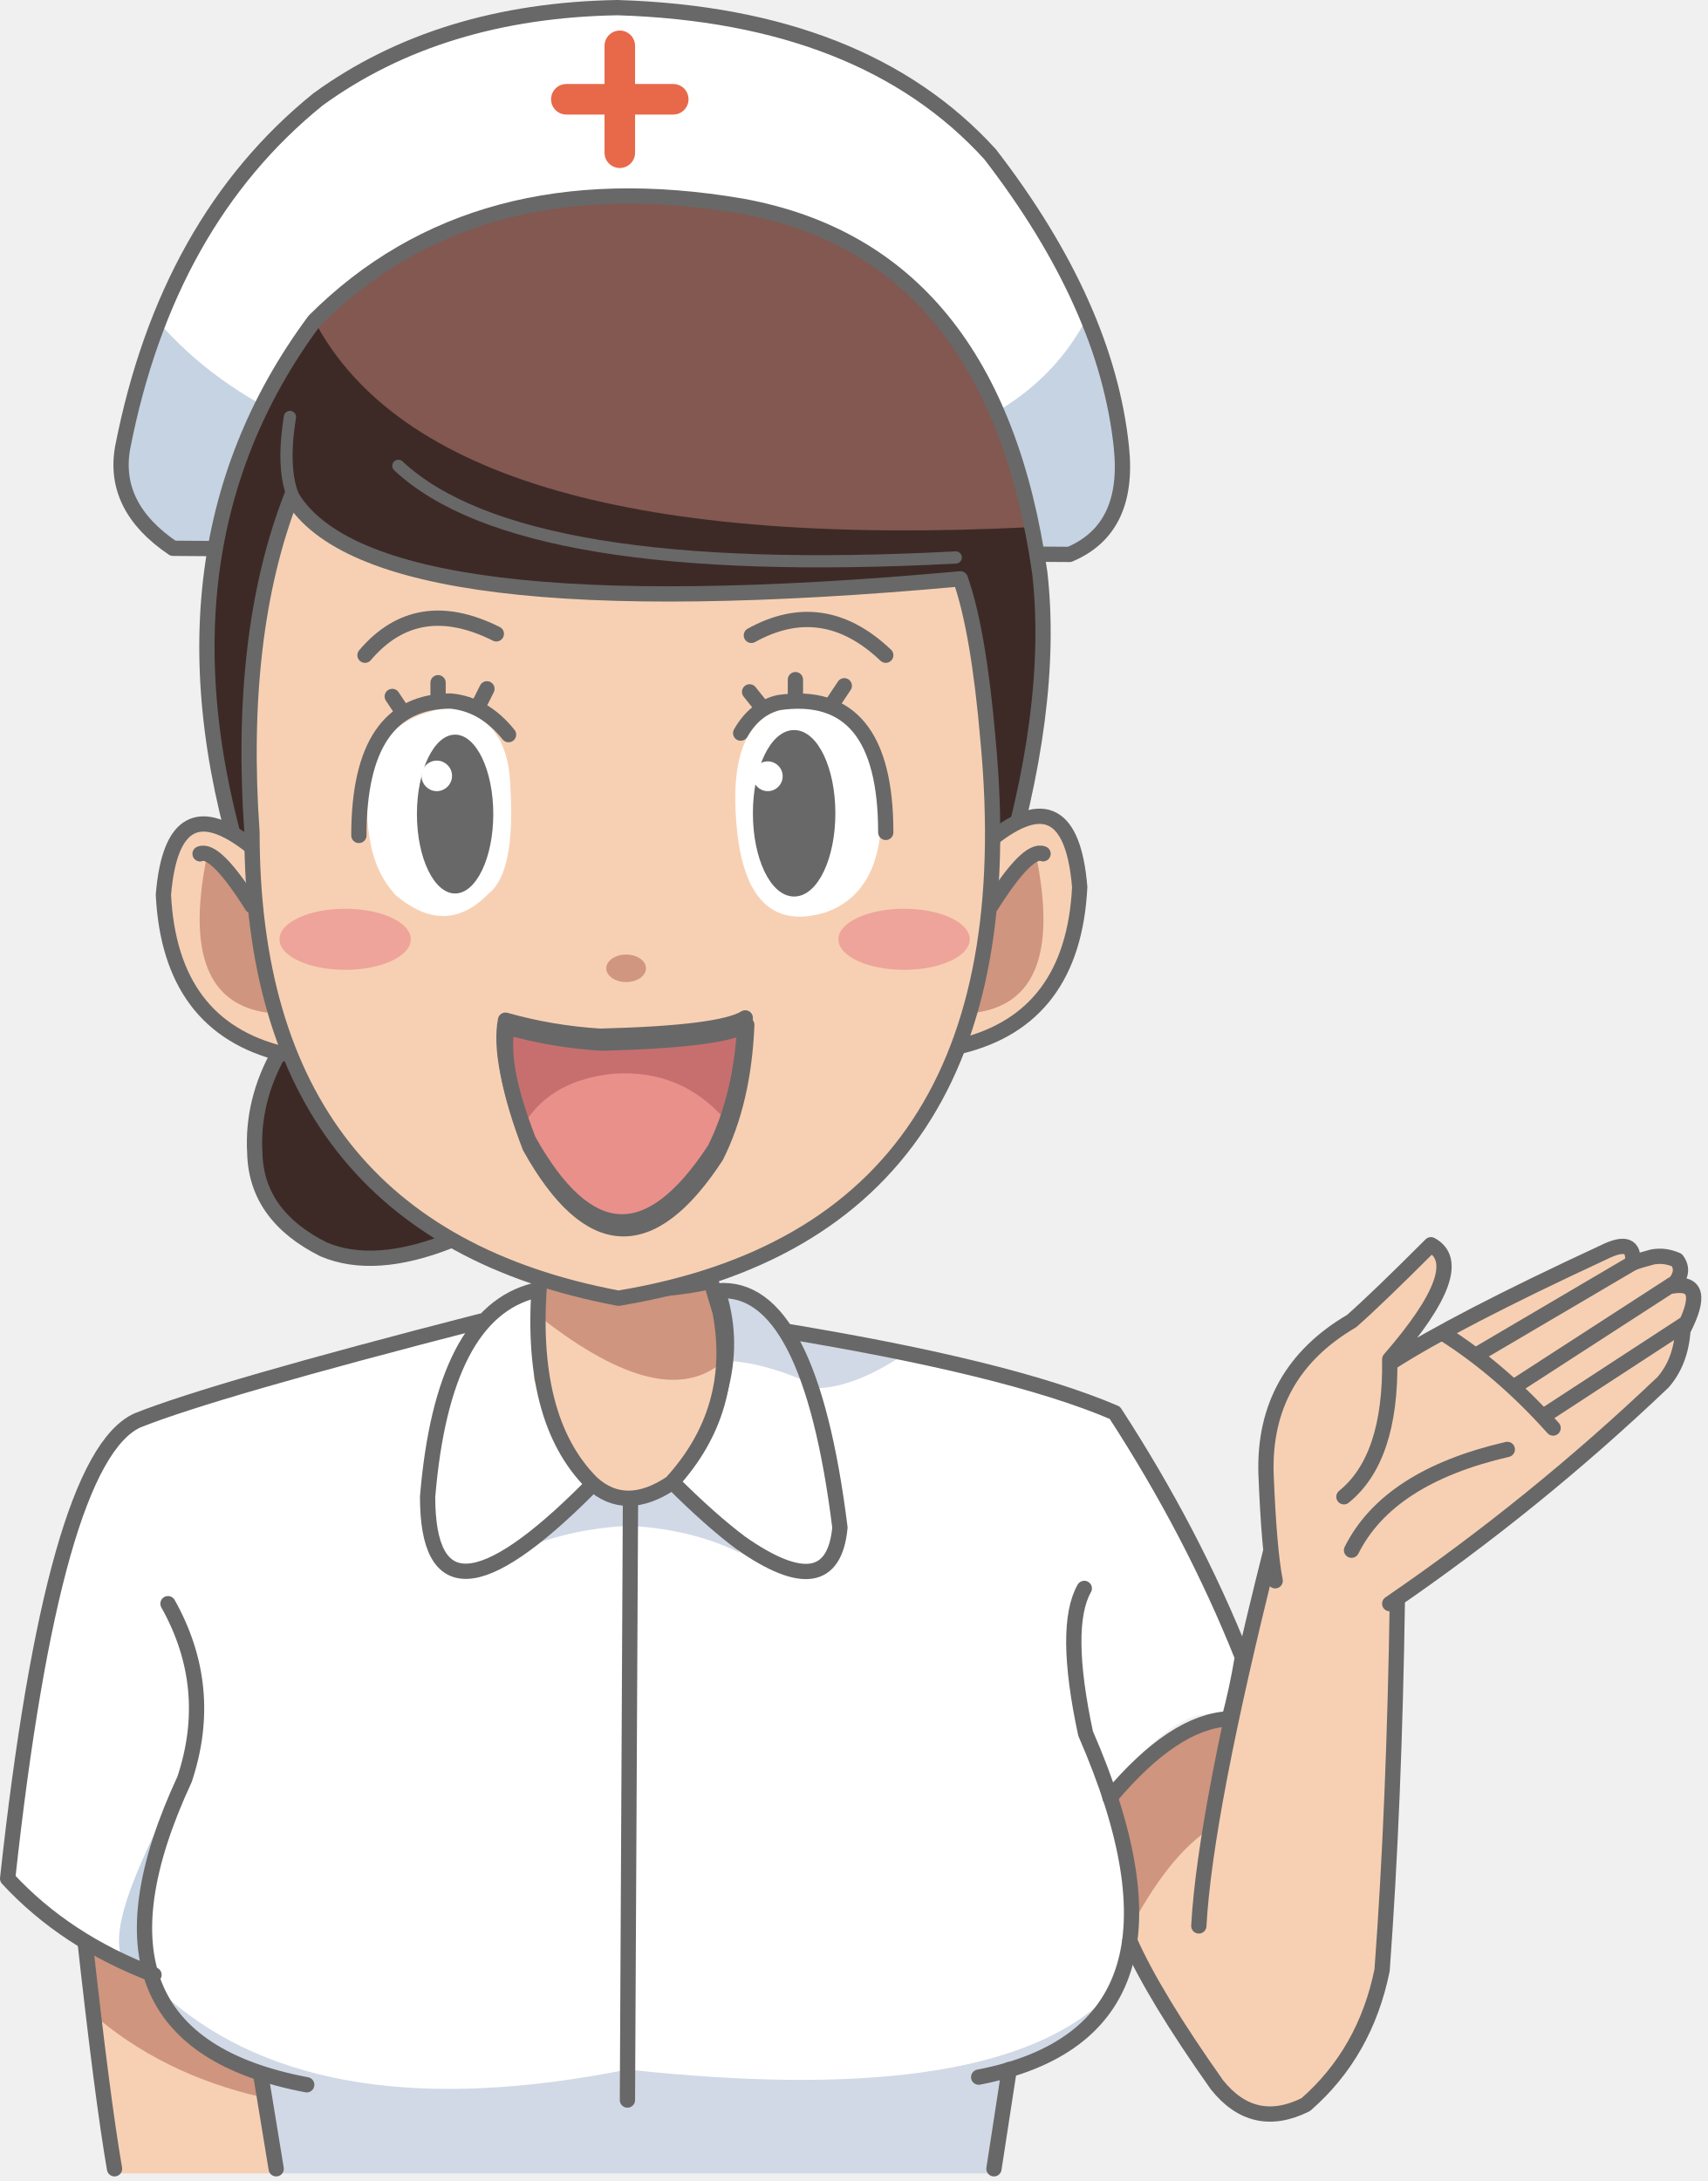
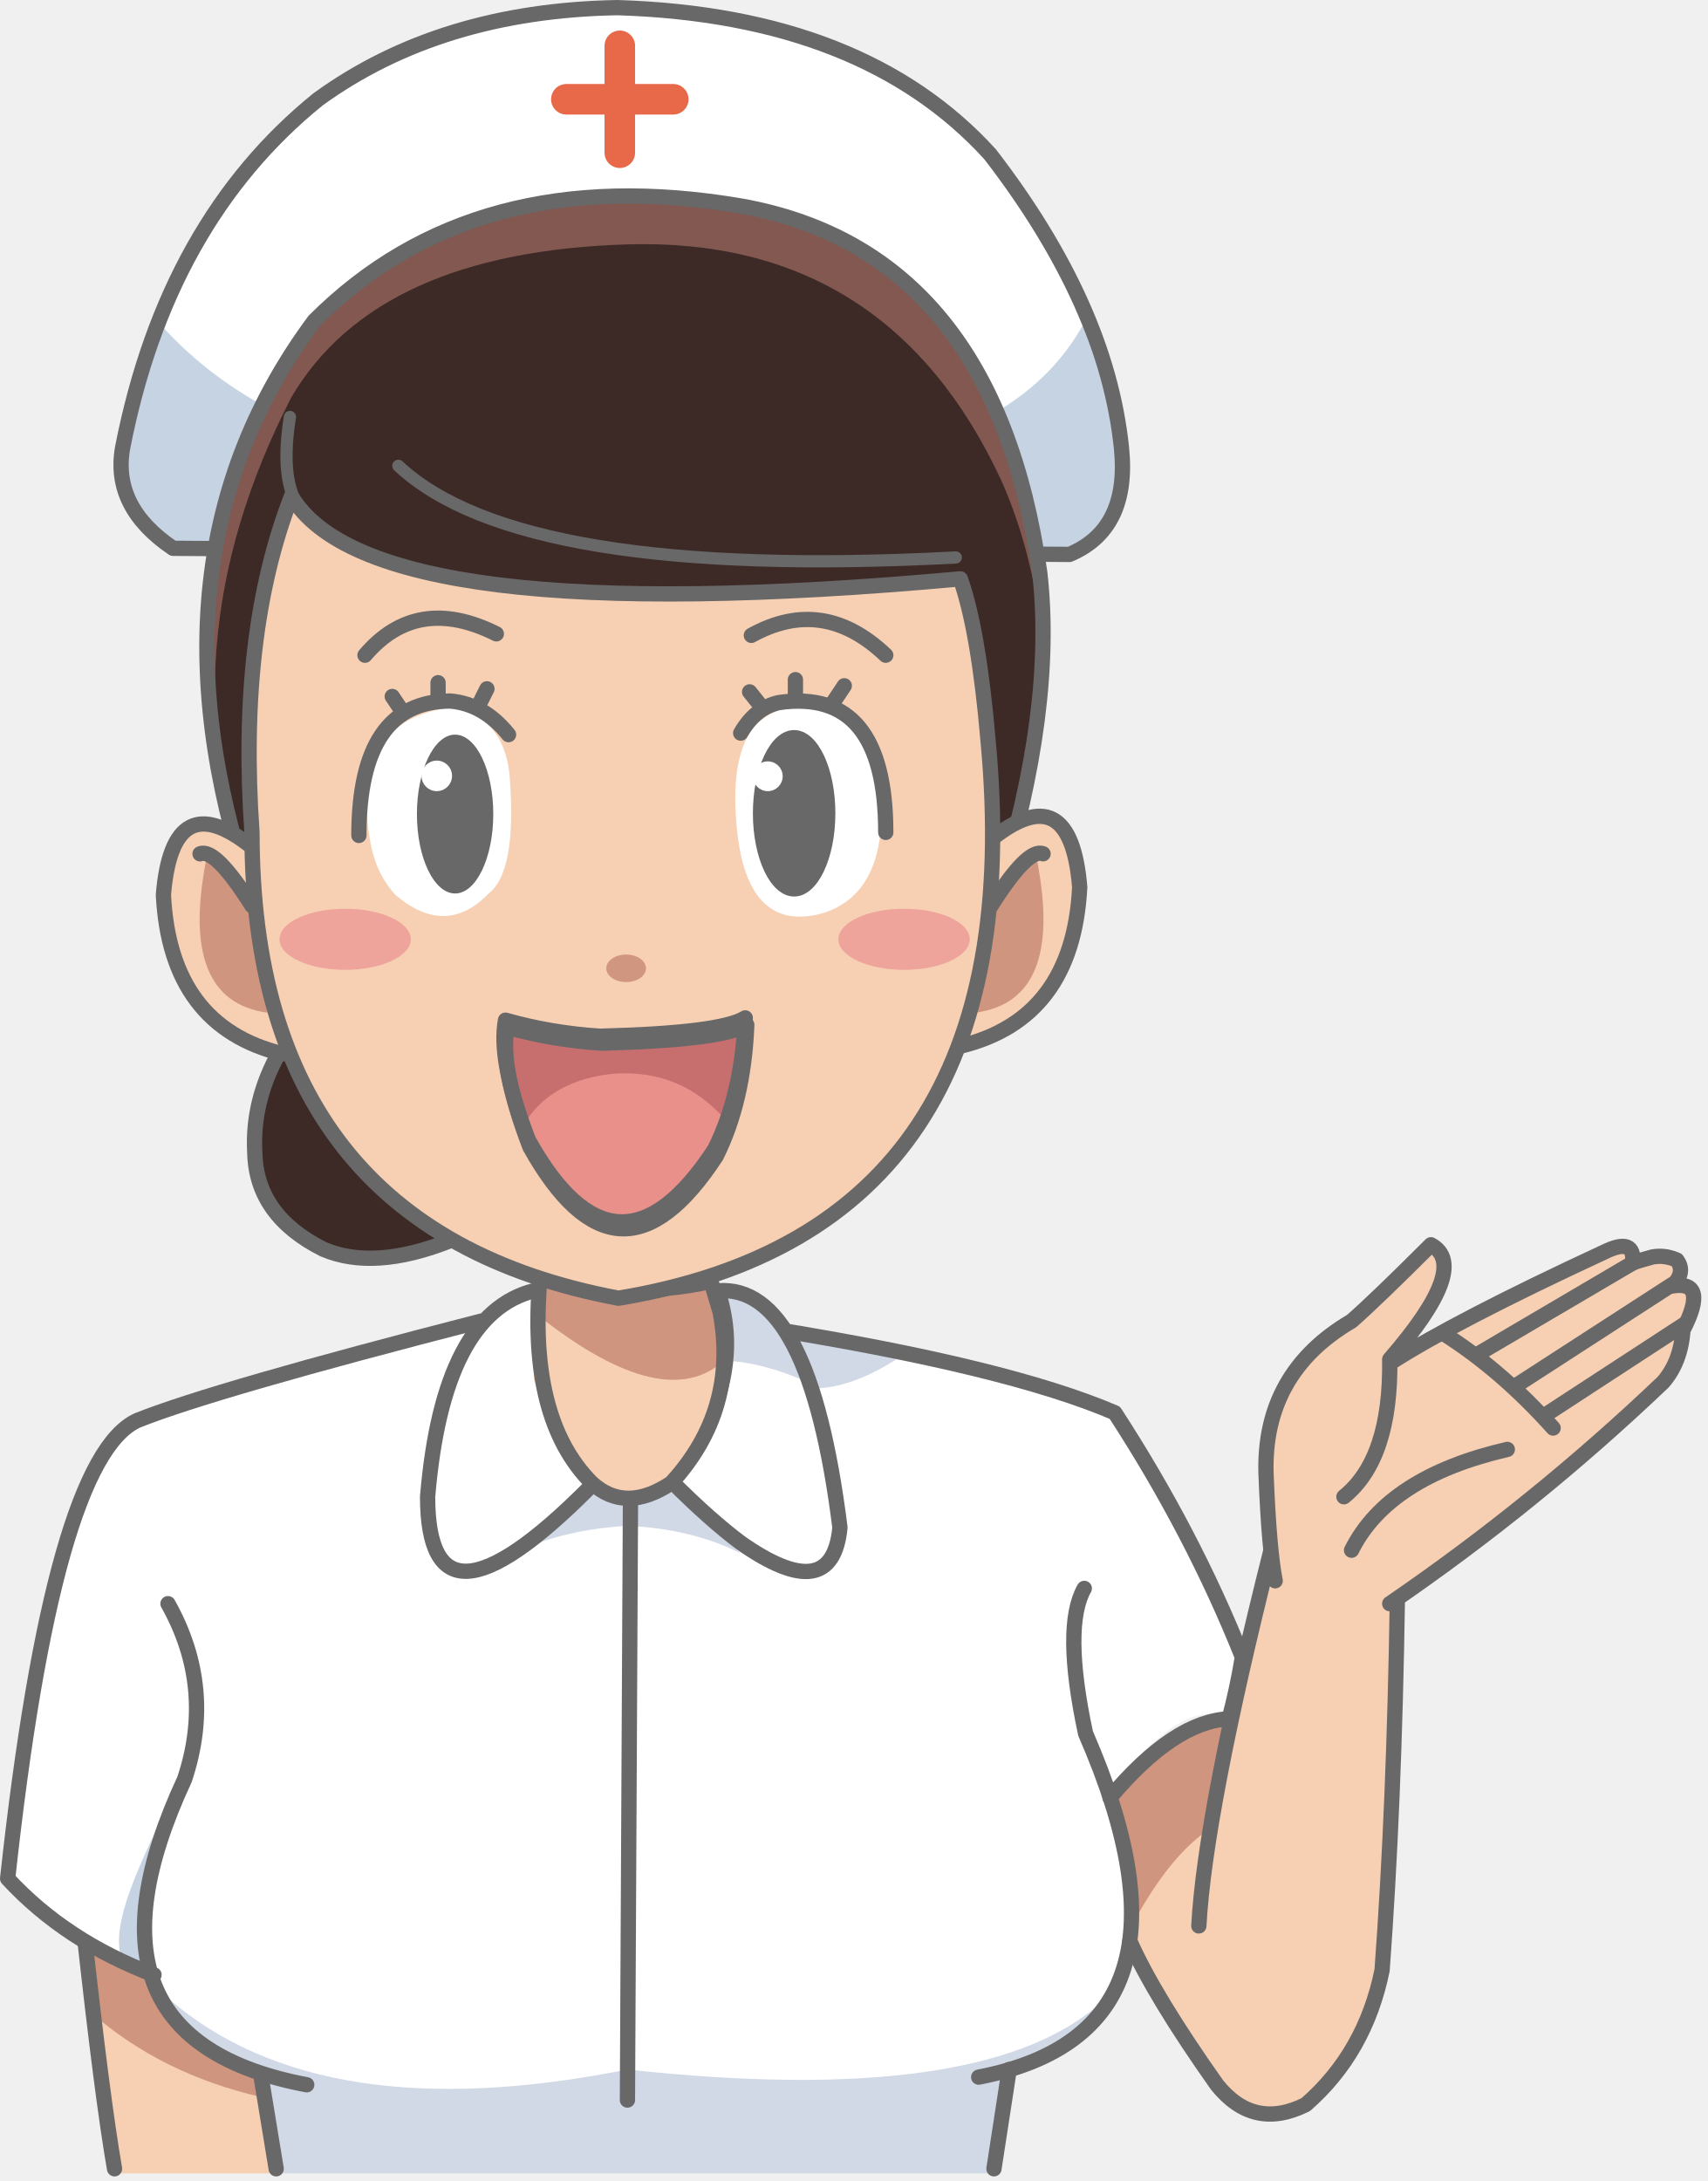
<svg xmlns="http://www.w3.org/2000/svg" xmlns:xlink="http://www.w3.org/1999/xlink" width="559" height="714" stroke="#000" stroke-linecap="round" stroke-linejoin="round" fill="#fff" fill-rule="evenodd">
  <style>
        .B{stroke:#686868}.C{stroke-width:5}.D{fill:none}.E{stroke:none}.F{fill:#f7d0b3}.G{fill:#cf957e}
    </style>
  <g class="E">
    <path d="M27.5 635q.5 21.5 5 27.5 22.5 21 52.5 25 2.424-6-2.576-11-17-7-25-18-6-14.5-29.924-23.5" class="G" />
    <path d="M37.25 711.5Q36 705.75 30 659q22.924 20 55.424 27.5 4.5 17 5.576 25" class="F" />
  </g>
  <path d="M27.5 632.5q6 54.5 10 77.5" class="B C D" />
  <g class="E">
    <path d="M415 510q-10-60 25-75 25.5-24.5 30-27.5 4.5 16-10 35 43.5-26 67.5-32.5 9-5.5 5 5 7.5 0 7.5-2.5 15.5-6 7.5 7.5 13.5 3.5 4 14.5 1 6-1.5 13-39.5 38-92.5 75-2.5 87.5-5 125-5 23-22.5 40-13.576 9-27.576 0-18-21-33-53 1-20-4.5-42 17.5 16 32.576-10 10-42.5 17.5-72.5h0" class="F" />
    <path d="M402.424 564q-15-5.5-39 25.5 7.5 30 6 43 13-25 27-34 5.924-16 7.5-35.5l-1.5 1" class="G" />
  </g>
  <path d="M361.5 618.5q-7 4-22 2" class="B C D" />
  <g class="E">
    <path d="M50.348 645.5q-35-12.5-47.924-31.5 17.5-130 35-142.5 0-12.5 117.5-37.5 0-5 80-5 75 17.5 127.5 30 18.924 19.5 45.424 82.5-3.5 19-8.5 20-14.5-3.5-36.5 25.5 8 18.5 5.5 53.5-10.5 28.5-45.5 38.5-6.657 7.651 0 15-97.904 3.129-165 7.5-60-15-66.5-21-36.236-14.713-41-35" />
    <path d="M259.5 435q18 5 37 8-16 11-29 11.5m-47.5 33q0 0 0 0 0 0 0 0 7.5 7 22.5 21-16-8-37-9-18 1-33 7 13-18 20-19 0 0 0 0 4 3 12 5 10-2 15.5-5m-128.5 224q-5.076-22-6.076-33-20-8-30-24 50 43 150 23 115 12.5 154-21-11 14-30 22-1 13-5 33" fill="#d1d9e6" />
    <path d="M40.424 642.5c18 9-5-7 13-43 1.411-5.85 17-30 9.5-44.5 12.5 12.5-32.5 67.5-22.5 87.5h0" fill="#c6d3e2" />
  </g>
  <g class="B C D">
    <path d="M50.424 646.5q-29-11-47.924-31.5 15-137.5 42.5-150 25-10 112.5-32.5 92.5 2.5 95 2.5Q330 447.5 365 462.5q25.5 39.23 41.765 80-1.841 11-4.341 20.187-18 .813-39 25.813" />
    <path d="M355 520q-7.076 12.5.424 47.5 42.5 97.5-35 112.5M55 525q15.424 27.5 5.424 57.5-39.5 85 40 100" />
    <path d="M206.424 490.5l-1 197m125-10l-5 32.5M416 508q-21.5 85.5-23.5 122.5m25-113q-2-10-3-35-1-33 28-50 8-7 26-25 13 7-13.5 37.5.5 32.5-15 45m15 35q47.5-32.5 89.5-72.5 5.78-6.652 6.5-17 8.5-16.5-3.5-14.5 4.5-4.5 1.5-8.5-4-1.75-8-1-4.75 1.25-6.5 2 1-8.75-9.5-3.5-48.5 22.5-69.5 36" />
    <path d="M534.5 413.5l-51 30m64-23l-51 33m55-20l-46 30" />
    <path d="M472.5 436.5q19 12 36 31m-15 7q-39 9-51 33m15 16q-1 67.5-5 121.5-5.5 27-25 44-17.076 8.5-29.076-6.5-20.5-29-28.5-47" />
  </g>
  <path d="M175 422.5q-30 7.5-35 67.5 0 50 52.5-2.5" class="B C" />
  <g class="E">
    <path d="M221 487.576q4 .5 10 7 8.5 11.5 15 15 26 10 29-8-10-76.5-36-56-3 23-16 39l-2 3" />
    <path d="M237 422.576q2.5 11 2.75 23 11 1 23.75 6.5-6.5-26-26.5-29.5" fill="#d1d9e6" />
  </g>
  <path d="M235 422.576q10 30-15 62.5 12.5 12.5 22.5 20 30.013 21.007 32.5-5-10-80-40-77.5" class="B C D" />
  <g class="E">
    <path d="M232.543 420.5q3.228 17 2.228 28-26 12-59.003-17.367 1.003-3.633 1.003-10.633 8.225 2.983 20.532 3.867 27.409-.2 35.24-3.867" class="G" />
    <path d="M235.771 446.5q-20 16-61-17 0 1 0 22 17 51 38 39 20-16 23-44z" class="F" />
  </g>
  <path d="M232.771 419.5q-27 6-56-1-4 46 17 67 11 10 26 0 22-24 16-56z" class="B C D" />
  <g class="E">
    <use xlink:href="#B" />
    <path d="M348.5 181.5q0 0 0 0 0 0 0 0 0 0 0 0 7.106-3.241 11-8 9.311-11.378 7-22-2.5-19.5-12-45-15.5 27.5-52 38.5-76.756 16.28-138.5 10-75.865-7.717-112.5-50-6 10-12 39-4 22.5 16 35.5l293 2" fill="#c6d3e2" />
  </g>
  <g class="D">
    <use xlink:href="#B" x="1.138" y="2" class="B C" />
    <g stroke="#e8684a" stroke-width="10">
      <path d="M202.924 15v35" />
      <path d="M185.424 32.5h35" />
    </g>
  </g>
  <g class="E">
    <path d="M327.5 292.5q17.948-65.683 12.924-110-15-110-120-120-80 0-120 45-55 75-17.924 185z" fill="#825851" />
-     <path d="M327.4 292.5q13.026-49.983 14.023-83 1-20-2.562-37-195 10-235.938-67.5-59.5 78.5-20.523 187.5h245" fill="#3d2a26" />
+     <path d="M327.4 292.5q13.026-49.983 14.023-83-3.5-29.5-13.5-52-37-80-122.5-77.5-82 2.5-110 50-42.5 82.5-13.023 162.5h245" fill="#3d2a26" />
  </g>
  <g class="B D">
    <path d="M102.424 170.5q-11.75-7.5-7.5-34m35.5 16q40 37.5 182.5 30" stroke-width="4" />
    <path d="M326.91 292q18.539-60.183 13.515-104.5-15-105-97.5-120-87.5-15-140 37.5-57.5 77.5-21.015 187z" class="C" />
  </g>
  <path d="M92.924 345q-12.5 18.5-6.5 38.5 4 28 34 29 12.231-.389 25-7.5" fill="#825851" class="E" />
  <g class="B C">
    <path d="M91.424 344.5q-9 16-8 33 .5 20.5 22.5 31.5 16.5 7 41.25-2.75" fill="#3d2a26" />
    <path d="M82.5 277.32q-26-20.825-29 15.618Q55.667 336.02 92.5 345" class="F" />
  </g>
  <path d="M67.5 281.52q28 18 20 50-29-4-20-50z" class="E G" />
  <g class="B C">
    <path d="M65.5 279.52q5-2 17 17" class="D" />
    <path d="M324.5 274.8q26-20.825 29 15.618-2.167 43.082-39 52.062" class="F" />
  </g>
  <path d="M339.5 281.5q-28 18-20 50 29-4 20-50z" class="E G" />
  <g class="B C">
    <path d="M341.5 279.5q-5-2-17 17" class="D" />
    <path d="M95.424 162.5q-17.5 45-12.924 110 0 130 120 152.5 136-22.5 121-182.5-3.076-36-9.076-53-192.5 17.5-219-27z" class="F" />
    <path d="M290 214.5q-20.5-19.5-44-6.5m-83.5-.5q-26-13-43 7" class="D" />
  </g>
  <path d="M264.5 232q20 2.5 23.5 29.5 1.5 30-18 36.75-24 7.25-28-24.75-5-43 22.5-41.5z" stroke="#fff" />
  <g class="B">
    <path d="M290 272.5q0-47.5-35-42.5-7.752 1.738-12.5 10" class="C D" />
    <ellipse cx="260" cy="266.25" fill="#686868" rx="12.5" ry="26.25" stroke-width="2" />
  </g>
  <circle cx="251.375" cy="254.125" stroke="#fff" r="4.375" />
  <g class="E">
    <path d="M148.5 231.5q-35 4-27 45.5 2 9.5 8 16 16.5 14 30.5-.5 9-7 7-36.5-1-20.5-18.5-24.5h0" />
    <ellipse cx="149" cy="266.5" fill="#686868" rx="12.5" ry="26" />
  </g>
  <circle cx="143" cy="254" stroke="#fff" r="4.5" />
  <g class="B C">
    <path d="M166.5 240.5q-8-10-19-11-30 0-30 44" class="D" />
    <path d="M244.5 335.5q-1 25-10 43-32 49-61-3-10-26-7.5-39.25 15 4.25 31 5.25 39.5-1 47.5-6" fill="#c76f6f" />
  </g>
  <path d="M237.5 366.617q-2.515 8.314-6.191 14.109-28.889 38.295-52.62.504-3.622-5.914-6.191-14.612 8.77-13.101 28.373-15.116 22.183-1.512 36.627 15.116" fill="#ea908b" class="E" />
  <path d="M244 333.228q-1 25-10 43-32 49-61-3-10-26-7.5-39.25 15 4.25 31 5.25 39.5-1 47.5-6" class="B C D" />
  <g class="E">
    <g fill="#eea49a">
      <ellipse cx="296" cy="307.5" rx="21.5" ry="10" />
      <ellipse cx="113" cy="307.5" rx="21.5" ry="10" />
    </g>
    <ellipse cx="205" cy="317" fill="#d0967f" rx="6.5" ry="4.5" />
  </g>
  <path d="M272.424 230.5l4-6m-16 4v-6m-11 9l-4-5m-89 5l3-6m-16 3v-5m-12 9l-3-4.5m-43 451.5l5 30.5" class="B C D" />
  <defs>
    <path id="B" d="M349.021 179.5q0 0 0 0 0 0 0 0 0 0 0 0 19.77-8.293 17-35-4.823-46.498-43-96-41.379-45.5-122-48-58.04 1-98 30-49.5 40-64 114-3.5 19.5 16.5 33l293.5 2" />
  </defs>
</svg>
